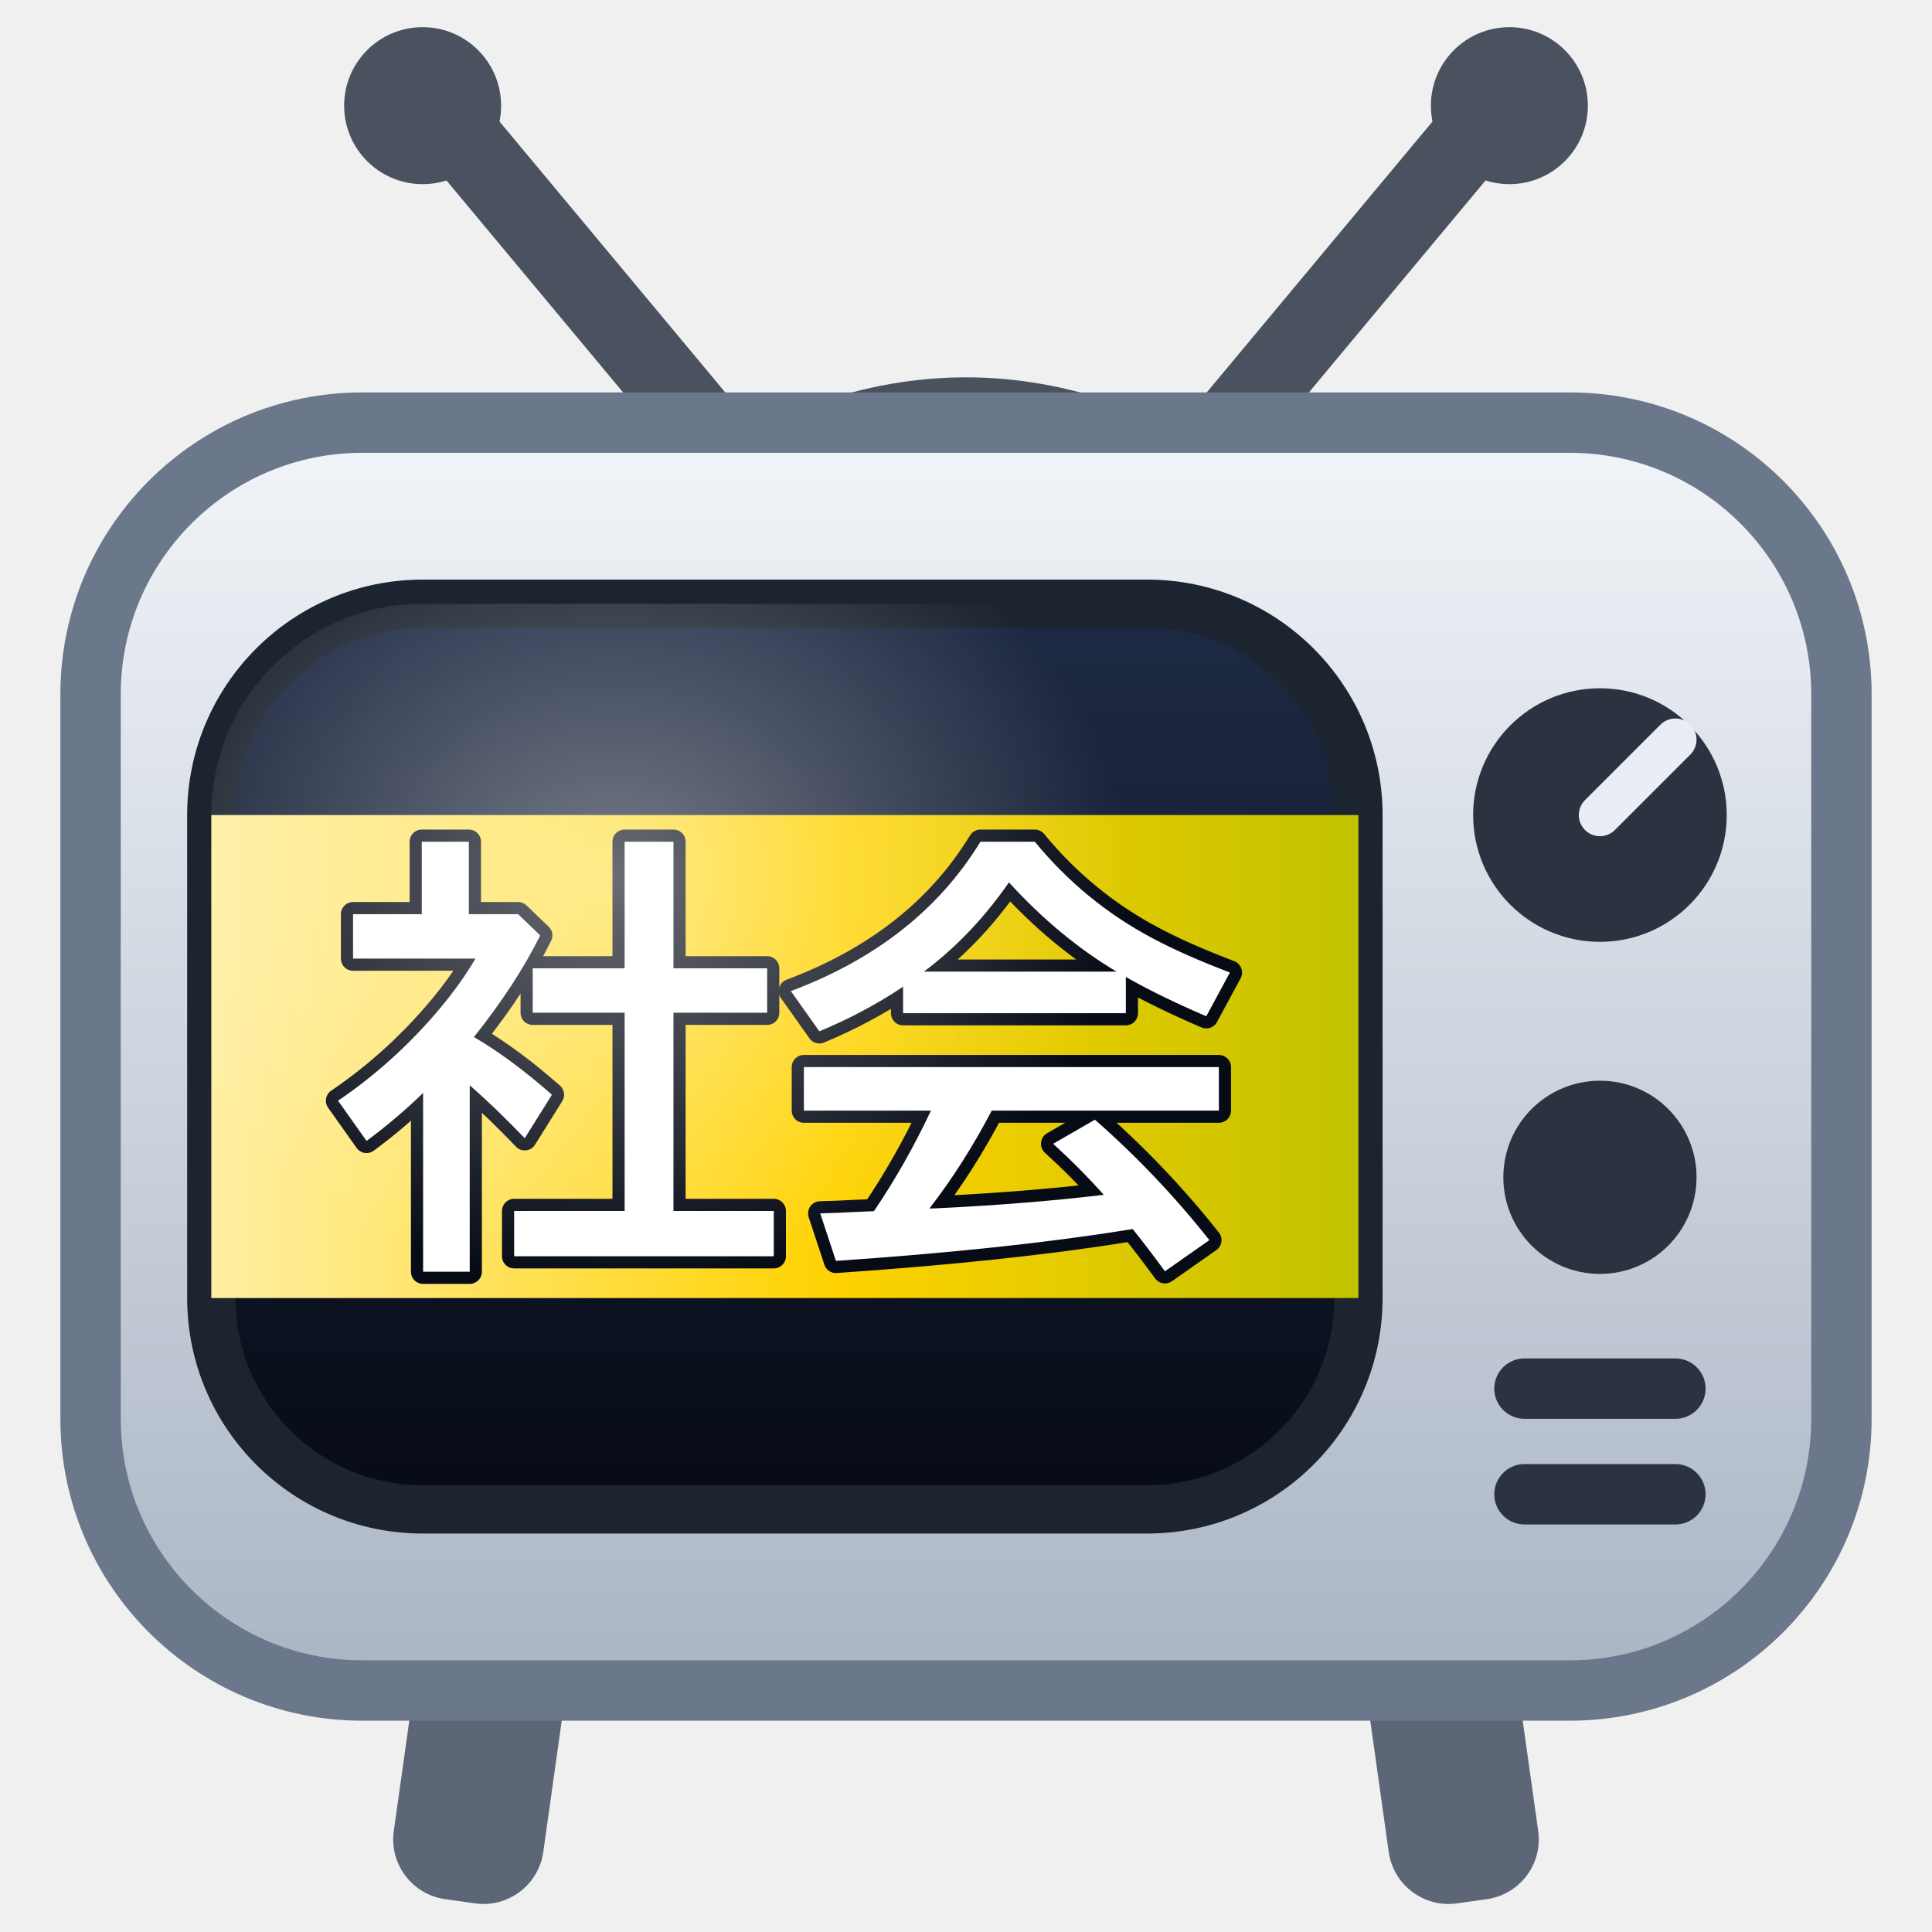
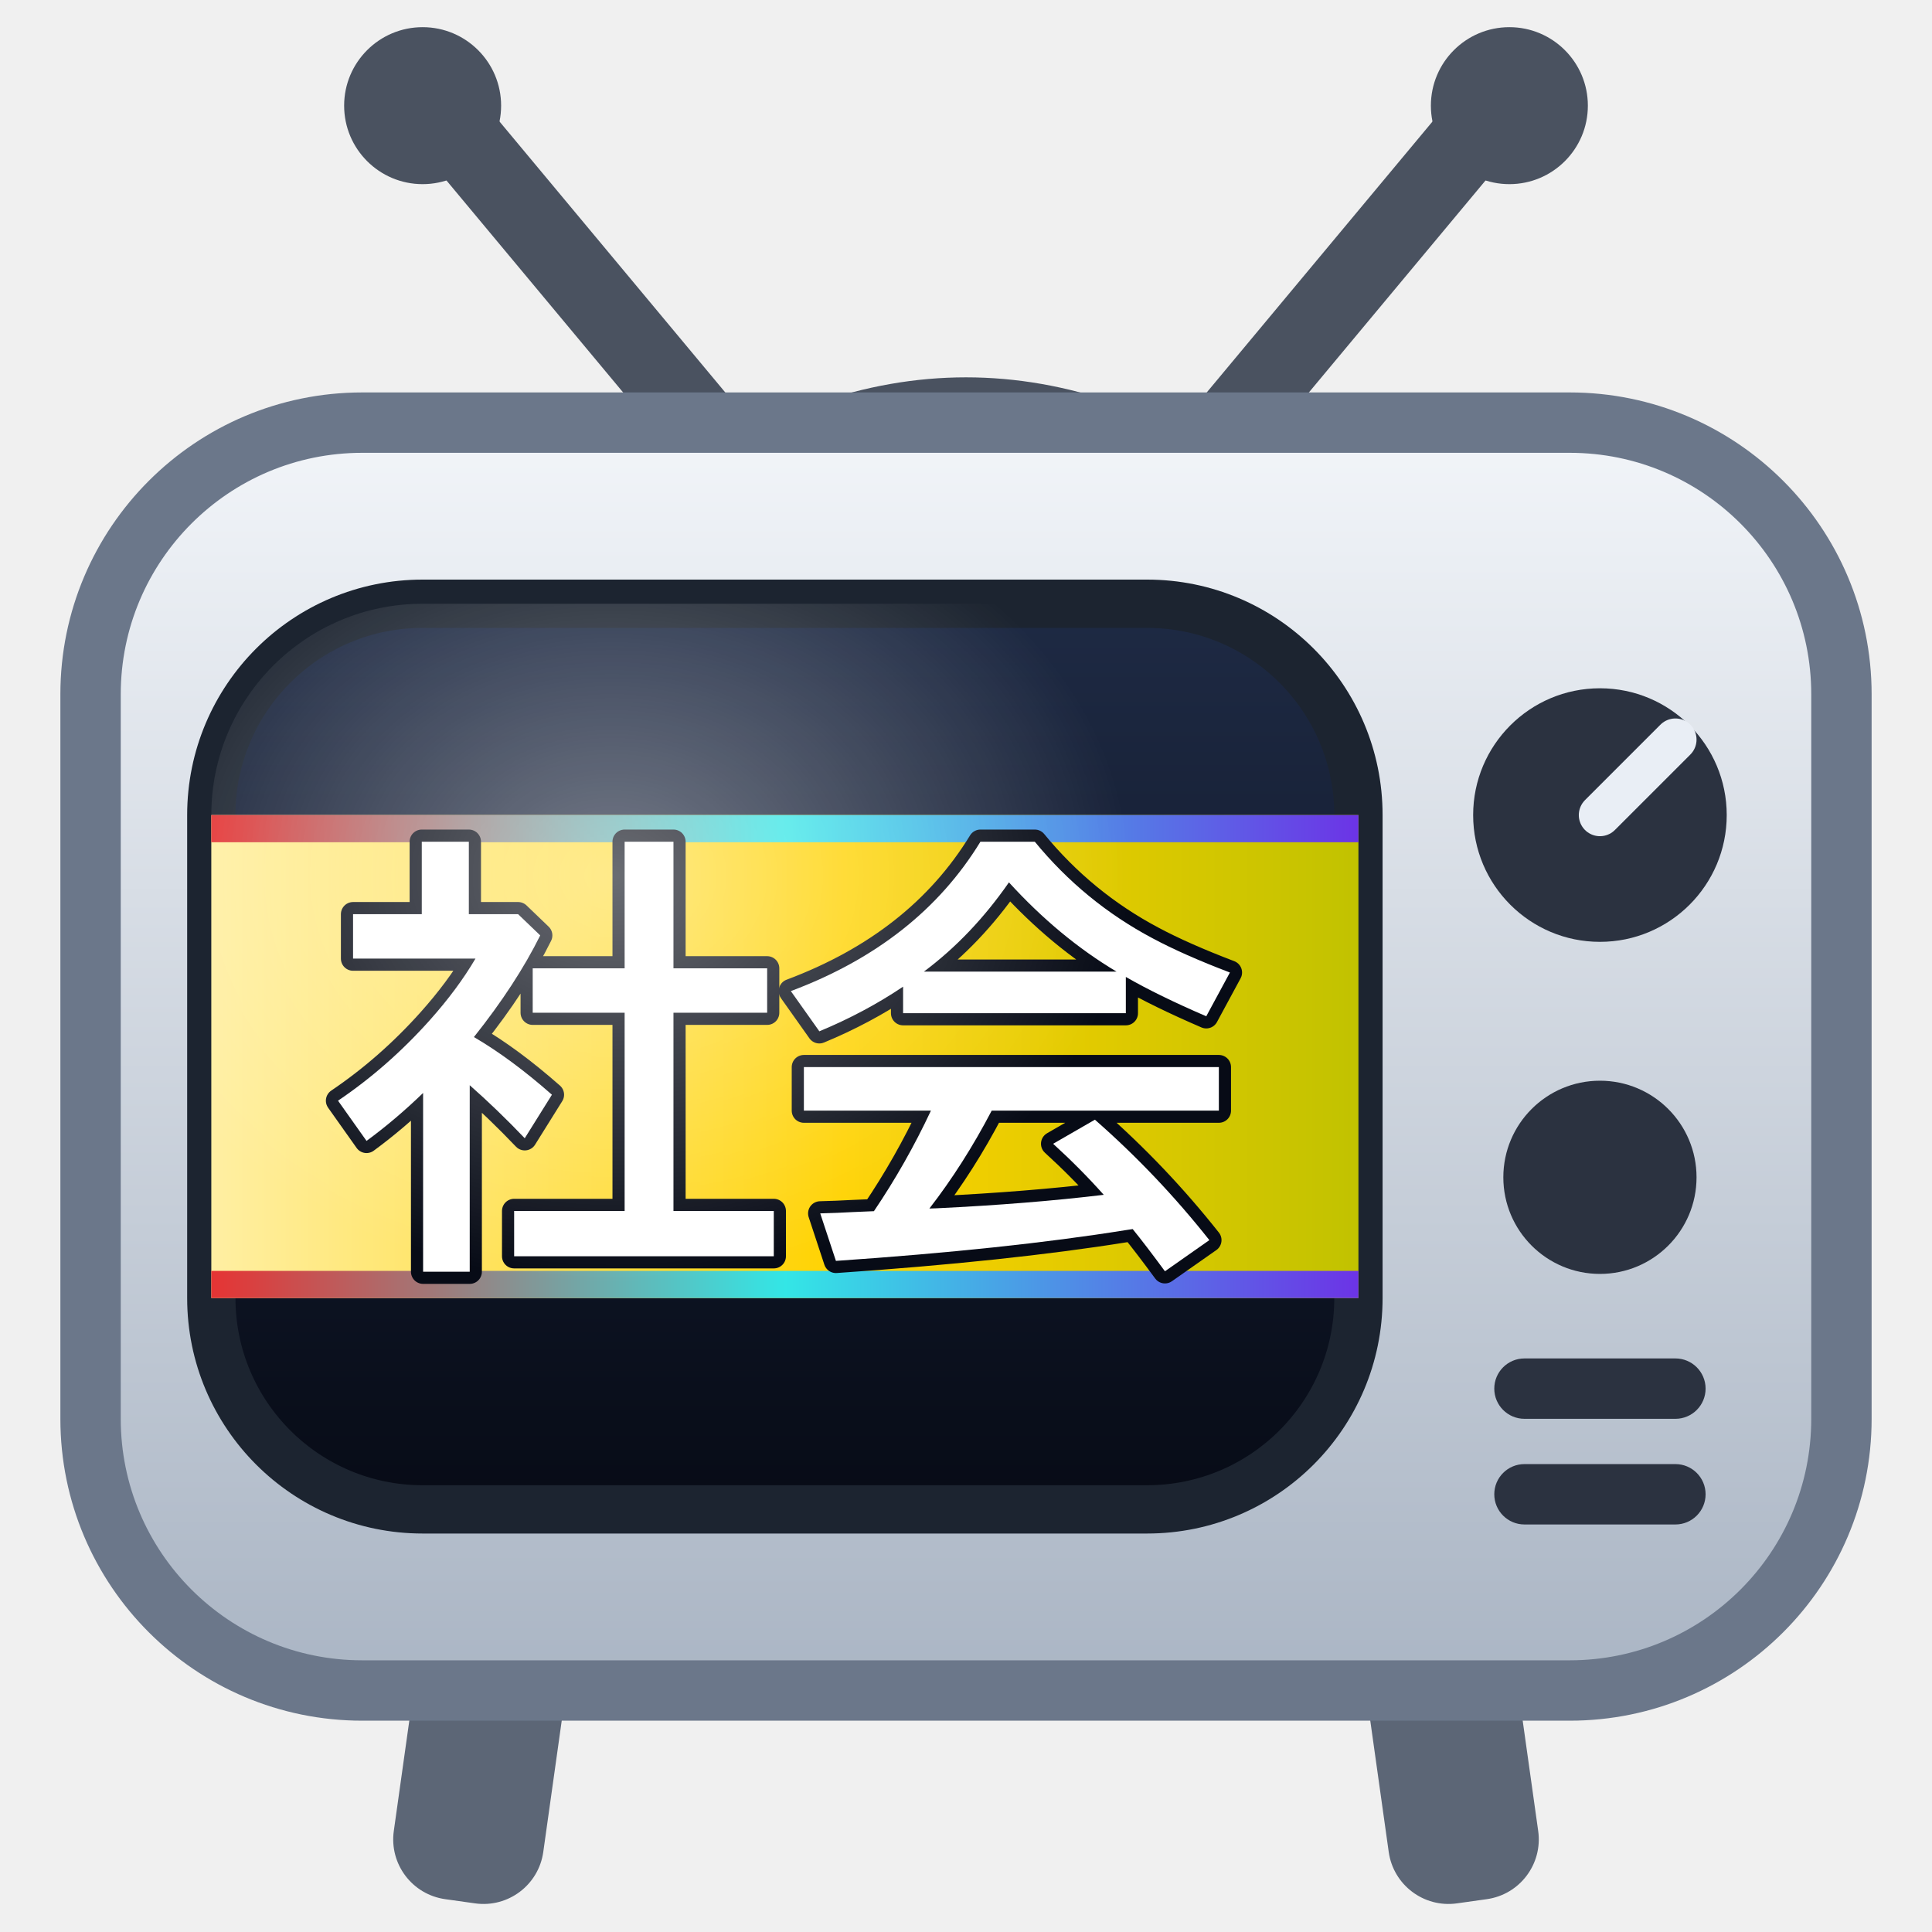
<svg xmlns="http://www.w3.org/2000/svg" viewBox="0 0 64 64">
  <defs>
    <linearGradient id="cab" x1="0" y1="0" x2="0" y2="1">
      <stop offset="0" stop-color="#F2F5F9" />
      <stop offset="1" stop-color="#AAB5C4" />
    </linearGradient>
    <linearGradient id="scr" x1="0" y1="0" x2="0" y2="1">
      <stop offset="0" stop-color="#1E2A44" />
      <stop offset="1" stop-color="#070B16" />
    </linearGradient>
    <linearGradient id="bd" x1="0" y1="0" x2="1" y2="0">
      <stop offset="0" stop-color="#FFEFA3" />
      <stop offset=".55" stop-color="#FFD200" />
      <stop offset="1" stop-color="#C1C200" />
    </linearGradient>
    <clipPath id="sc">
      <rect x="7" y="20" width="38" height="30" rx="7" />
    </clipPath>
    <radialGradient id="gl" cx=".35" cy=".3" r=".9">
      <stop offset="0" stop-color="#fff" stop-opacity=".4" />
      <stop offset=".5" stop-color="#fff" stop-opacity="0" />
    </radialGradient>
+     <linearGradient id="rbl" x1="0" y1="0" x2="1" y2="0">
+       <stop offset="0" stop-color="#E63333" />
+       <stop offset=".5" stop-color="#33E6E6" />
+       <stop offset="1" stop-color="#6C33E6" />
+     </linearGradient>
  </defs>
  <path d="M24 15 L14 3 M40 15 L50 3" stroke="#4A5260" stroke-width="2.6" stroke-linecap="round" />
  <circle cx="14" cy="3.5" r="2.6" fill="#4A5260" />
  <circle cx="50" cy="3.5" r="2.6" fill="#4A5260" />
  <path d="M22 16 Q32 9 42 16 Z" fill="#4A5260" />
  <rect x="14" y="54" width="5" height="9" rx="2" fill="#5C6676" transform="rotate(8 16 54)" />
  <rect x="45" y="54" width="5" height="9" rx="2" fill="#5C6676" transform="rotate(-8 48 54)" />
  <rect x="3" y="14" width="58" height="42" rx="9" fill="url(#cab)" stroke="#6B778A" stroke-width="2" />
  <rect x="7" y="20" width="38" height="30" rx="7" fill="url(#scr)" stroke="#1C2430" stroke-width="1.6" />
  <rect x="7" y="27" width="38" height="16" fill="url(#bd)" clip-path="url(#sc)" />
+   <rect x="7" y="27" width="38" height="0.9" fill="url(#rbl)" clip-path="url(#sc)" />
+   <rect x="7" y="42.1" width="38" height="0.9" fill="url(#rbl)" clip-path="url(#sc)" />
  <path d="M642 867Q810 769 995 606L872 409Q748 539 623 649V-195H412V614Q288 494 156 397L27 579Q252 731 441 942Q568 1084 649 1222H95V1423H406V1751H619V1423H842L942 1327Q833 1107 642 867ZM1324 1178V1751H1545V1178H1969V977H1545V80H1999V-125H824V80H1324V977H908V1178Z" fill="#fff" stroke="#070B16" stroke-width="110" paint-order="stroke" stroke-linejoin="round" transform="translate(11.00 40.70) scale(0.00732 -0.00732)" />
  <path d="M1543 1139V975H535V1095Q361 978 156 893L27 1075Q604 1291 885 1751H1131Q1355 1478 1664 1314Q1804 1239 2014 1159L1907 961Q1691 1054 1543 1139ZM1501 1163Q1241 1318 1014 1567Q846 1325 629 1163ZM936 534Q809 291 654 91L686 92Q1102 112 1443 153Q1338 271 1214 384L1403 493Q1687 244 1921 -52L1720 -193Q1634 -76 1574 -2L1541 -7Q1005 -93 231 -146L160 69Q239 71 309 75L403 79Q549 295 661 534H86V731H1964V534Z" fill="#fff" stroke="#070B16" stroke-width="110" paint-order="stroke" stroke-linejoin="round" transform="translate(26.00 40.70) scale(0.00732 -0.00732)" />
  <rect x="7" y="20" width="38" height="30" rx="7" fill="url(#gl)" />
  <circle cx="53" cy="27" r="4.2" fill="#2B3240" />
  <path d="M53 27 L55.5 24.5" stroke="#E9EEF5" stroke-width="1.4" stroke-linecap="round" />
  <circle cx="53" cy="39" r="3.2" fill="#2B3240" />
  <rect x="49.5" y="45" width="7" height="2" rx="1" fill="#2B3240" />
  <rect x="49.5" y="48.5" width="7" height="2" rx="1" fill="#2B3240" />
</svg>
